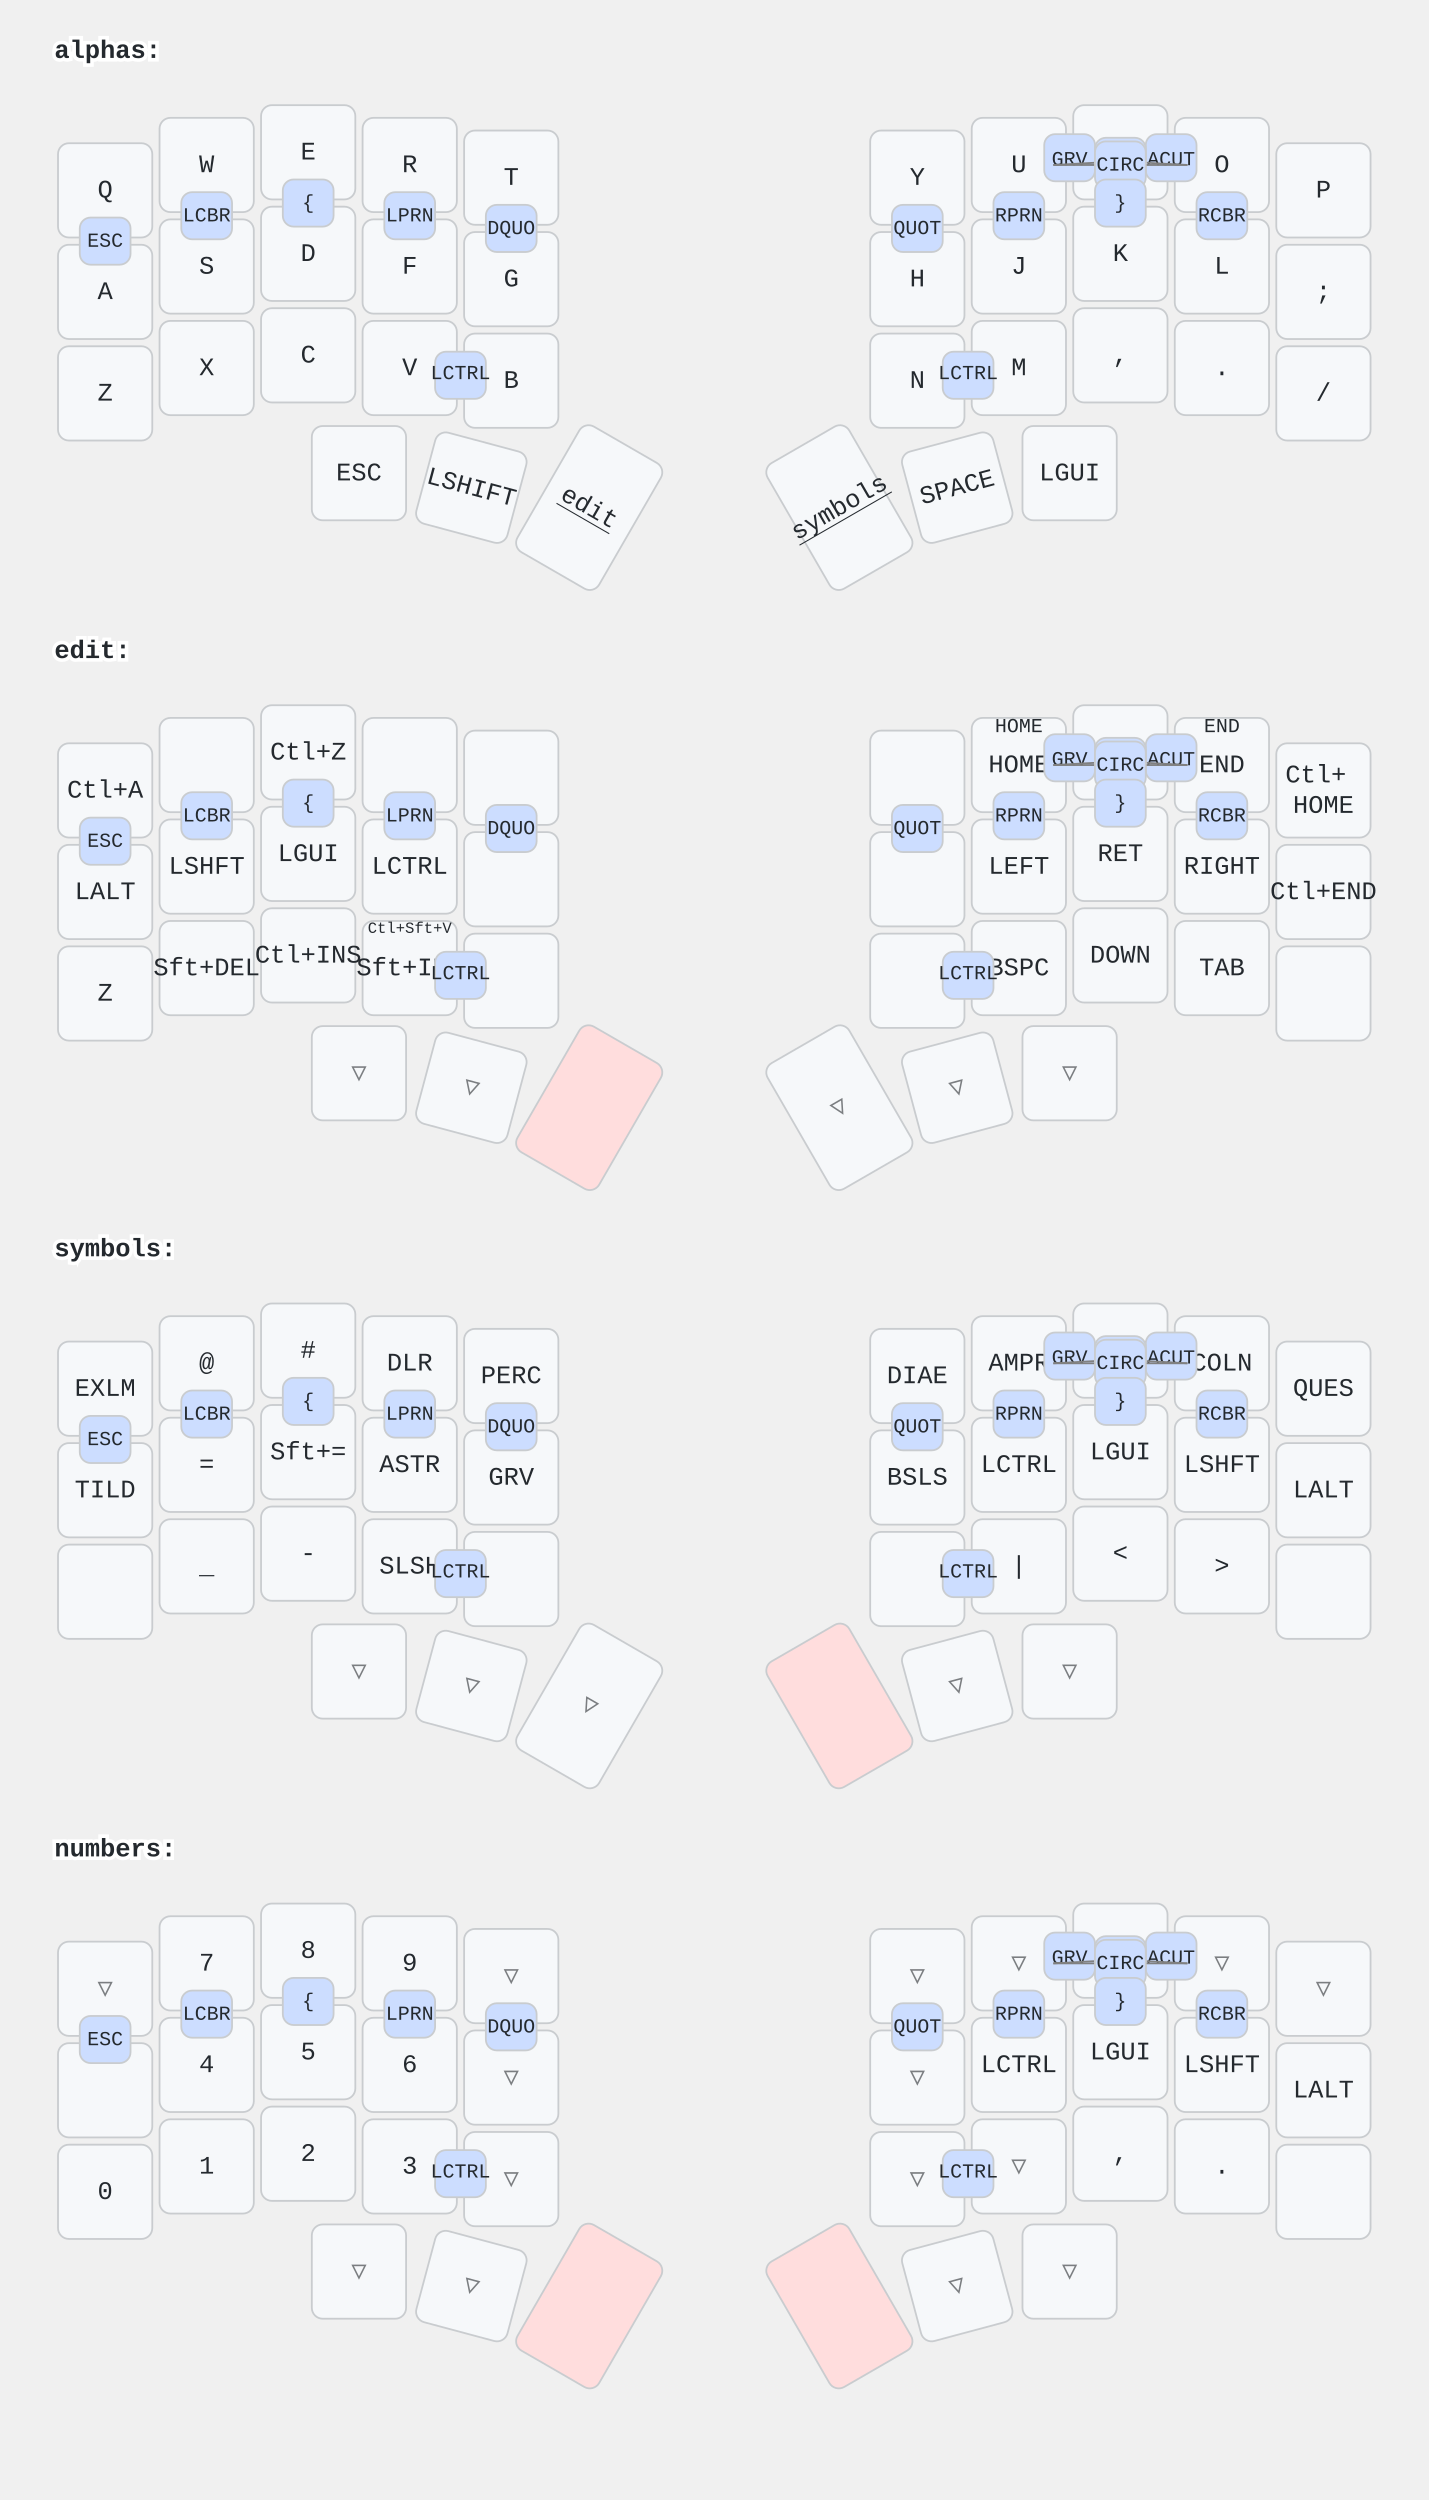
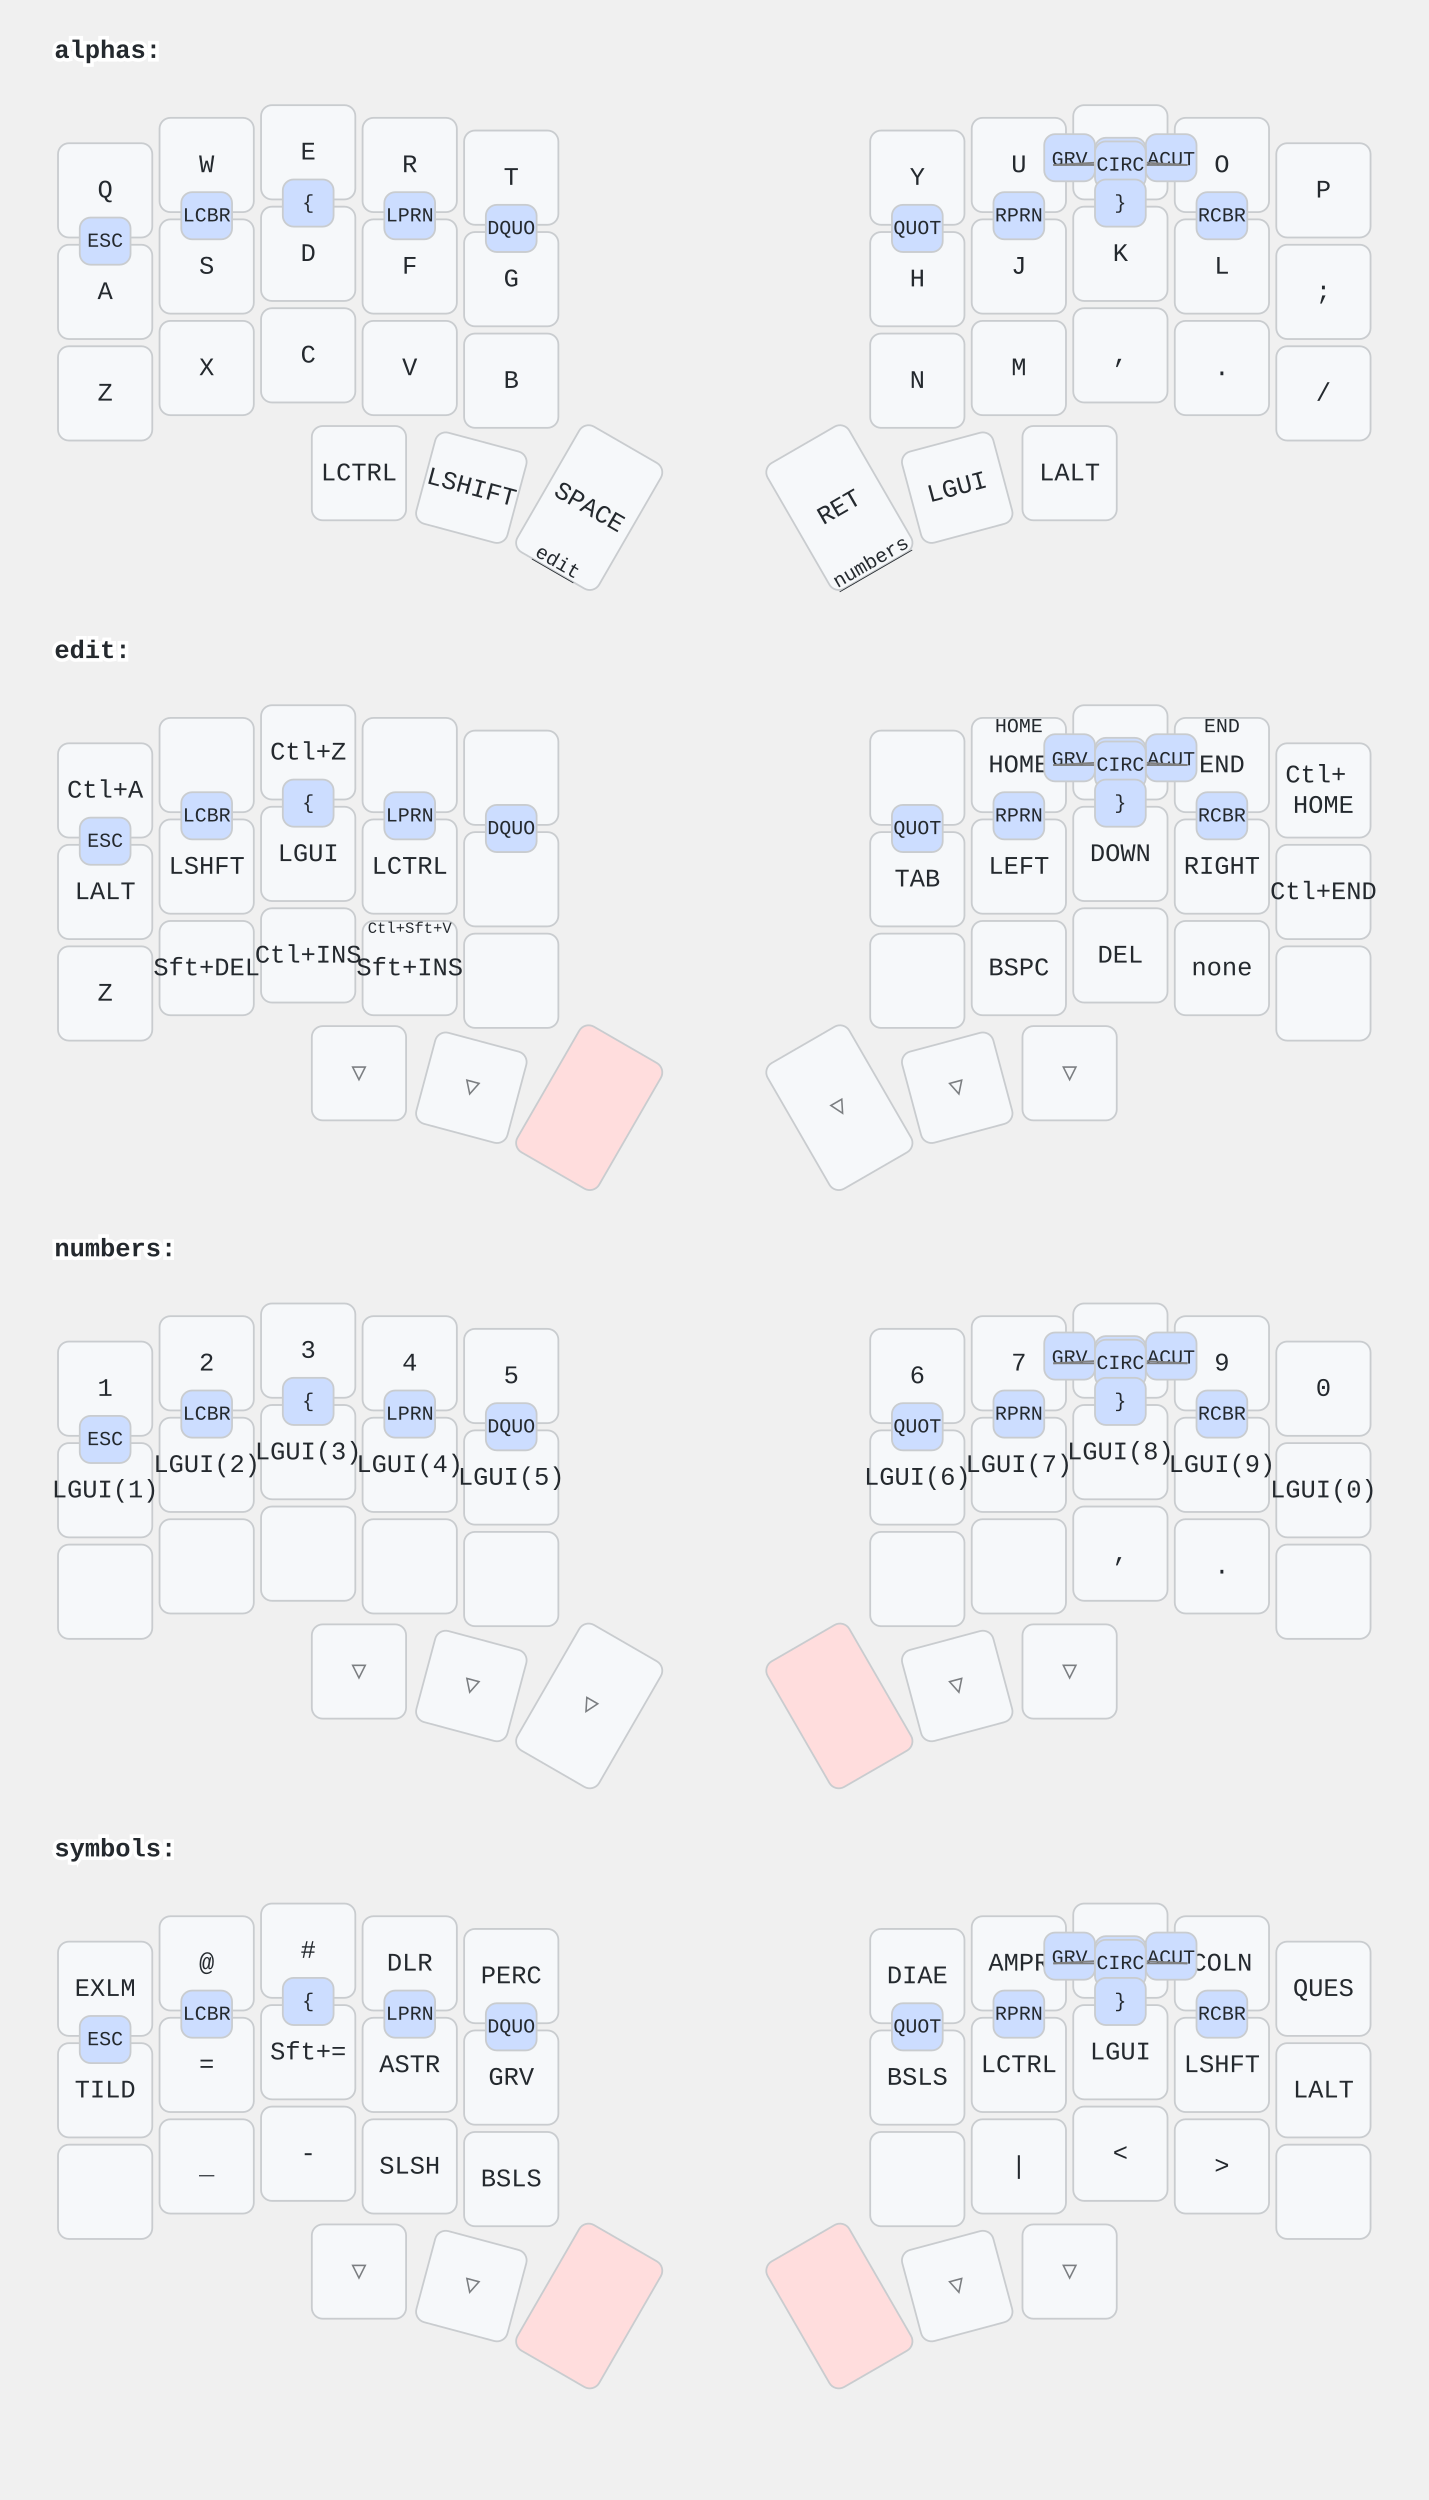
<svg xmlns="http://www.w3.org/2000/svg" width="788" height="1379" viewBox="0 0 788 1379" class="keymap">
  <style>/* inherit to force styles through use tags */
svg path {
    fill: inherit;
}

/* font and background color specifications */
svg.keymap {
    font-family: SFMono-Regular,Consolas,Liberation Mono,Menlo,monospace;
    font-size: 14px;
    font-kerning: normal;
    text-rendering: optimizeLegibility;
    fill: #24292e;
}

/* default key styling */
rect.key {
    fill: #f6f8fa;
}

rect.key, rect.combo {
    stroke: #c9cccf;
    stroke-width: 1;
}

/* default key side styling, only used is draw_key_sides is set */
rect.side {
    filter: brightness(90%);
}

/* color accent for combo boxes */
rect.combo, rect.combo-separate {
    fill: #cdf;
}

/* color accent for held keys */
rect.held, rect.combo.held {
    fill: #fdd;
}

/* color accent for ghost (optional) keys */
rect.ghost, rect.combo.ghost {
    stroke-dasharray: 4, 4;
    stroke-width: 2;
}

text {
    text-anchor: middle;
    dominant-baseline: middle;
}

/* styling for layer labels */
text.label {
    font-weight: bold;
    text-anchor: start;
    stroke: white;
    stroke-width: 4;
    paint-order: stroke;
}

/* styling for optional footer */
text.footer {
    text-anchor: end;
    dominant-baseline: auto;
    stroke: white;
    stroke-width: 4;
    paint-order: stroke;
}

/* styling for combo tap, and key non-tap label text */
text.combo, text.hold, text.shifted, text.left, text.right {
    font-size: 11px;
}

text.hold {
    text-anchor: middle;
    dominant-baseline: auto;
}

text.shifted {
    text-anchor: middle;
    dominant-baseline: hanging;
}

text.left {
    text-anchor: start;
}

text.right {
    text-anchor: end;
}

text.layer-activator {
    text-decoration: underline;
}

/* styling for hold/shifted label text in combo box */
text.combo.hold, text.combo.shifted, text.combo.left, text.combo.right {
    font-size: 8px;
}

/* lighter symbol for transparent keys */
text.trans {
    fill: #7b7e81;
}

/* styling for combo dendrons */
path.combo {
    stroke-width: 1;
    stroke: gray;
    fill: none;
}

/* Start Tabler Icons Cleanup */
/* cannot use height/width with glyphs */
.icon-tabler &gt; path {
    fill: inherit;
    stroke: inherit;
    stroke-width: 2;
}
/* hide tabler's default box */
.icon-tabler &gt; path[stroke="none"][fill="none"] {
    visibility: hidden;
}
/* End Tabler Icons Cleanup */
</style>
  <g transform="translate(30, 0)" class="layer-alphas">
    <text x="0" y="28" class="label" id="alphas">alphas:</text>
    <g transform="translate(0, 56)">
      <g transform="translate(28, 49)" class="key keypos-0">
        <rect rx="6" ry="6" x="-26" y="-26" width="52" height="52" class="key" />
        <text x="0" y="0" class="key tap">Q</text>
      </g>
      <g transform="translate(84, 35)" class="key keypos-1">
        <rect rx="6" ry="6" x="-26" y="-26" width="52" height="52" class="key" />
        <text x="0" y="0" class="key tap">W</text>
      </g>
      <g transform="translate(140, 28)" class="key keypos-2">
        <rect rx="6" ry="6" x="-26" y="-26" width="52" height="52" class="key" />
        <text x="0" y="0" class="key tap">E</text>
      </g>
      <g transform="translate(196, 35)" class="key keypos-3">
        <rect rx="6" ry="6" x="-26" y="-26" width="52" height="52" class="key" />
        <text x="0" y="0" class="key tap">R</text>
      </g>
      <g transform="translate(252, 42)" class="key keypos-4">
        <rect rx="6" ry="6" x="-26" y="-26" width="52" height="52" class="key" />
        <text x="0" y="0" class="key tap">T</text>
      </g>
      <g transform="translate(476, 42)" class="key keypos-5">
        <rect rx="6" ry="6" x="-26" y="-26" width="52" height="52" class="key" />
        <text x="0" y="0" class="key tap">Y</text>
      </g>
      <g transform="translate(532, 35)" class="key keypos-6">
        <rect rx="6" ry="6" x="-26" y="-26" width="52" height="52" class="key" />
        <text x="0" y="0" class="key tap">U</text>
      </g>
      <g transform="translate(588, 28)" class="key keypos-7">
        <rect rx="6" ry="6" x="-26" y="-26" width="52" height="52" class="key" />
        <text x="0" y="0" class="key tap">I</text>
      </g>
      <g transform="translate(644, 35)" class="key keypos-8">
        <rect rx="6" ry="6" x="-26" y="-26" width="52" height="52" class="key" />
        <text x="0" y="0" class="key tap">O</text>
      </g>
      <g transform="translate(700, 49)" class="key keypos-9">
        <rect rx="6" ry="6" x="-26" y="-26" width="52" height="52" class="key" />
        <text x="0" y="0" class="key tap">P</text>
      </g>
      <g transform="translate(28, 105)" class="key keypos-10">
        <rect rx="6" ry="6" x="-26" y="-26" width="52" height="52" class="key" />
        <text x="0" y="0" class="key tap">A</text>
      </g>
      <g transform="translate(84, 91)" class="key keypos-11">
        <rect rx="6" ry="6" x="-26" y="-26" width="52" height="52" class="key" />
        <text x="0" y="0" class="key tap">S</text>
      </g>
      <g transform="translate(140, 84)" class="key keypos-12">
        <rect rx="6" ry="6" x="-26" y="-26" width="52" height="52" class="key" />
        <text x="0" y="0" class="key tap">D</text>
      </g>
      <g transform="translate(196, 91)" class="key keypos-13">
        <rect rx="6" ry="6" x="-26" y="-26" width="52" height="52" class="key" />
        <text x="0" y="0" class="key tap">F</text>
      </g>
      <g transform="translate(252, 98)" class="key keypos-14">
        <rect rx="6" ry="6" x="-26" y="-26" width="52" height="52" class="key" />
        <text x="0" y="0" class="key tap">G</text>
      </g>
      <g transform="translate(476, 98)" class="key keypos-15">
        <rect rx="6" ry="6" x="-26" y="-26" width="52" height="52" class="key" />
        <text x="0" y="0" class="key tap">H</text>
      </g>
      <g transform="translate(532, 91)" class="key keypos-16">
        <rect rx="6" ry="6" x="-26" y="-26" width="52" height="52" class="key" />
        <text x="0" y="0" class="key tap">J</text>
      </g>
      <g transform="translate(588, 84)" class="key keypos-17">
        <rect rx="6" ry="6" x="-26" y="-26" width="52" height="52" class="key" />
        <text x="0" y="0" class="key tap">K</text>
      </g>
      <g transform="translate(644, 91)" class="key keypos-18">
        <rect rx="6" ry="6" x="-26" y="-26" width="52" height="52" class="key" />
        <text x="0" y="0" class="key tap">L</text>
      </g>
      <g transform="translate(700, 105)" class="key keypos-19">
        <rect rx="6" ry="6" x="-26" y="-26" width="52" height="52" class="key" />
        <text x="0" y="0" class="key tap">;</text>
      </g>
      <g transform="translate(28, 161)" class="key keypos-20">
        <rect rx="6" ry="6" x="-26" y="-26" width="52" height="52" class="key" />
        <text x="0" y="0" class="key tap">Z</text>
      </g>
      <g transform="translate(84, 147)" class="key keypos-21">
        <rect rx="6" ry="6" x="-26" y="-26" width="52" height="52" class="key" />
        <text x="0" y="0" class="key tap">X</text>
      </g>
      <g transform="translate(140, 140)" class="key keypos-22">
        <rect rx="6" ry="6" x="-26" y="-26" width="52" height="52" class="key" />
        <text x="0" y="0" class="key tap">C</text>
      </g>
      <g transform="translate(196, 147)" class="key keypos-23">
        <rect rx="6" ry="6" x="-26" y="-26" width="52" height="52" class="key" />
        <text x="0" y="0" class="key tap">V</text>
      </g>
      <g transform="translate(252, 154)" class="key keypos-24">
        <rect rx="6" ry="6" x="-26" y="-26" width="52" height="52" class="key" />
        <text x="0" y="0" class="key tap">B</text>
      </g>
      <g transform="translate(476, 154)" class="key keypos-25">
        <rect rx="6" ry="6" x="-26" y="-26" width="52" height="52" class="key" />
        <text x="0" y="0" class="key tap">N</text>
      </g>
      <g transform="translate(532, 147)" class="key keypos-26">
        <rect rx="6" ry="6" x="-26" y="-26" width="52" height="52" class="key" />
        <text x="0" y="0" class="key tap">M</text>
      </g>
      <g transform="translate(588, 140)" class="key keypos-27">
        <rect rx="6" ry="6" x="-26" y="-26" width="52" height="52" class="key" />
        <text x="0" y="0" class="key tap">,</text>
      </g>
      <g transform="translate(644, 147)" class="key keypos-28">
        <rect rx="6" ry="6" x="-26" y="-26" width="52" height="52" class="key" />
        <text x="0" y="0" class="key tap">.</text>
      </g>
      <g transform="translate(700, 161)" class="key keypos-29">
        <rect rx="6" ry="6" x="-26" y="-26" width="52" height="52" class="key" />
        <text x="0" y="0" class="key tap">/</text>
      </g>
      <g transform="translate(168, 205)" class="key keypos-30">
        <rect rx="6" ry="6" x="-26" y="-26" width="52" height="52" class="key" />
-         <text x="0" y="0" class="key tap">ESC</text>
+         <text x="0" y="0" class="key tap">LCTRL</text>
      </g>
      <g transform="translate(230, 213) rotate(15.0)" class="key keypos-31">
        <rect rx="6" ry="6" x="-26" y="-26" width="52" height="52" class="key" />
        <text x="0" y="0" class="key tap">LSHIFT</text>
      </g>
      <g transform="translate(295, 224) rotate(30.0)" class="key keypos-32">
        <rect rx="6" ry="6" x="-26" y="-40" width="52" height="80" class="key" />
+         <text x="0" y="0" class="key tap">SPACE</text>
        <a href="#edit">
-           <text x="0" y="0" class="key tap layer-activator">edit</text>
+           <text x="0" y="38" class="key hold layer-activator">edit</text>
        </a>
      </g>
      <g transform="translate(433, 224) rotate(-30.0)" class="key keypos-33">
        <rect rx="6" ry="6" x="-26" y="-40" width="52" height="80" class="key" />
-         <a href="#symbols">
-           <text x="0" y="0" class="key tap layer-activator">symbols</text>
+         <text x="0" y="0" class="key tap">RET</text>
+         <a href="#numbers">
+           <text x="0" y="38" class="key hold layer-activator">numbers</text>
        </a>
      </g>
      <g transform="translate(498, 213) rotate(-15.0)" class="key keypos-34">
        <rect rx="6" ry="6" x="-26" y="-26" width="52" height="52" class="key" />
-         <text x="0" y="0" class="key tap">SPACE</text>
+         <text x="0" y="0" class="key tap">LGUI</text>
      </g>
      <g transform="translate(560, 205)" class="key keypos-35">
        <rect rx="6" ry="6" x="-26" y="-26" width="52" height="52" class="key" />
-         <text x="0" y="0" class="key tap">LGUI</text>
+         <text x="0" y="0" class="key tap">LALT</text>
      </g>
      <g class="combo combopos-0">
        <rect rx="6" ry="6" x="602" y="18" width="28" height="26" class="combo" />
        <text x="616" y="32" class="combo tap">ACUT</text>
      </g>
      <g class="combo combopos-1">
        <rect rx="6" ry="6" x="546" y="18" width="28" height="26" class="combo" />
        <text x="560" y="32" class="combo tap">GRV</text>
      </g>
      <g class="combo combopos-2">
        <path d="M588,33 l-37,2" class="combo" />
        <path d="M588,33 l37,2" class="combo" />
        <rect rx="6" ry="6" x="574" y="20" width="28" height="26" class="combo" />
        <text x="588" y="33" class="combo tap">TILD</text>
      </g>
      <g class="combo combopos-3">
        <path d="M588,35 l-37,0" class="combo" />
        <path d="M588,35 l37,0" class="combo" />
        <rect rx="6" ry="6" x="574" y="22" width="28" height="26" class="combo" />
        <text x="588" y="35" class="combo tap">CIRC</text>
      </g>
      <g class="combo combopos-4">
        <rect rx="6" ry="6" x="182" y="50" width="28" height="26" class="combo" />
        <text x="196" y="63" class="combo tap">LPRN</text>
      </g>
      <g class="combo combopos-5">
        <rect rx="6" ry="6" x="518" y="50" width="28" height="26" class="combo" />
        <text x="532" y="63" class="combo tap">RPRN</text>
      </g>
      <g class="combo combopos-6">
        <rect rx="6" ry="6" x="70" y="50" width="28" height="26" class="combo" />
        <text x="84" y="63" class="combo tap">LCBR</text>
      </g>
      <g class="combo combopos-7">
        <rect rx="6" ry="6" x="630" y="50" width="28" height="26" class="combo" />
        <text x="644" y="63" class="combo tap">RCBR</text>
      </g>
      <g class="combo combopos-8">
        <rect rx="6" ry="6" x="126" y="43" width="28" height="26" class="combo" />
        <text x="140" y="56" class="combo tap">{</text>
      </g>
      <g class="combo combopos-9">
        <rect rx="6" ry="6" x="574" y="43" width="28" height="26" class="combo" />
        <text x="588" y="56" class="combo tap">}</text>
      </g>
      <g class="combo combopos-10">
        <rect rx="6" ry="6" x="238" y="57" width="28" height="26" class="combo" />
        <text x="252" y="70" class="combo tap">DQUO</text>
      </g>
      <g class="combo combopos-11">
        <rect rx="6" ry="6" x="462" y="57" width="28" height="26" class="combo" />
        <text x="476" y="70" class="combo tap">QUOT</text>
      </g>
      <g class="combo combopos-12">
        <rect rx="6" ry="6" x="14" y="64" width="28" height="26" class="combo" />
        <text x="28" y="77" class="combo tap">ESC</text>
-       </g>
-       <g class="combo combopos-13">
-         <rect rx="6" ry="6" x="210" y="138" width="28" height="26" class="combo" />
-         <text x="224" y="150" class="combo tap">LCTRL</text>
-       </g>
-       <g class="combo combopos-14">
-         <rect rx="6" ry="6" x="490" y="138" width="28" height="26" class="combo" />
-         <text x="504" y="150" class="combo tap">LCTRL</text>
      </g>
    </g>
  </g>
  <g transform="translate(30, 331)" class="layer-edit">
    <text x="0" y="28" class="label" id="edit">edit:</text>
    <g transform="translate(0, 56)">
      <g transform="translate(28, 49)" class="key keypos-0">
        <rect rx="6" ry="6" x="-26" y="-26" width="52" height="52" class="key" />
        <text x="0" y="0" class="key tap">Ctl+A</text>
      </g>
      <g transform="translate(84, 35)" class="key keypos-1">
        <rect rx="6" ry="6" x="-26" y="-26" width="52" height="52" class="key" />
      </g>
      <g transform="translate(140, 28)" class="key keypos-2">
        <rect rx="6" ry="6" x="-26" y="-26" width="52" height="52" class="key" />
        <text x="0" y="0" class="key tap">Ctl+Z</text>
      </g>
      <g transform="translate(196, 35)" class="key keypos-3">
        <rect rx="6" ry="6" x="-26" y="-26" width="52" height="52" class="key" />
      </g>
      <g transform="translate(252, 42)" class="key keypos-4">
        <rect rx="6" ry="6" x="-26" y="-26" width="52" height="52" class="key" />
      </g>
      <g transform="translate(476, 42)" class="key keypos-5">
        <rect rx="6" ry="6" x="-26" y="-26" width="52" height="52" class="key" />
      </g>
      <g transform="translate(532, 35)" class="key keypos-6">
        <rect rx="6" ry="6" x="-26" y="-26" width="52" height="52" class="key" />
        <text x="0" y="0" class="key tap">HOME</text>
        <text x="0" y="-24" class="key shifted">HOME</text>
      </g>
      <g transform="translate(588, 28)" class="key keypos-7">
        <rect rx="6" ry="6" x="-26" y="-26" width="52" height="52" class="key" />
        <text x="0" y="0" class="key tap">UP</text>
      </g>
      <g transform="translate(644, 35)" class="key keypos-8">
        <rect rx="6" ry="6" x="-26" y="-26" width="52" height="52" class="key" />
        <text x="0" y="0" class="key tap">END</text>
        <text x="0" y="-24" class="key shifted">END</text>
      </g>
      <g transform="translate(700, 49)" class="key keypos-9">
        <rect rx="6" ry="6" x="-26" y="-26" width="52" height="52" class="key" />
        <text x="0" y="0" class="key tap">
          <tspan x="0" dy="-0.6em">Ctl+</tspan>
          <tspan x="0" dy="1.2em">HOME</tspan>
        </text>
      </g>
      <g transform="translate(28, 105)" class="key keypos-10">
        <rect rx="6" ry="6" x="-26" y="-26" width="52" height="52" class="key" />
        <text x="0" y="0" class="key tap">LALT</text>
      </g>
      <g transform="translate(84, 91)" class="key keypos-11">
        <rect rx="6" ry="6" x="-26" y="-26" width="52" height="52" class="key" />
        <text x="0" y="0" class="key tap">LSHFT</text>
      </g>
      <g transform="translate(140, 84)" class="key keypos-12">
        <rect rx="6" ry="6" x="-26" y="-26" width="52" height="52" class="key" />
        <text x="0" y="0" class="key tap">LGUI</text>
      </g>
      <g transform="translate(196, 91)" class="key keypos-13">
        <rect rx="6" ry="6" x="-26" y="-26" width="52" height="52" class="key" />
        <text x="0" y="0" class="key tap">LCTRL</text>
      </g>
      <g transform="translate(252, 98)" class="key keypos-14">
        <rect rx="6" ry="6" x="-26" y="-26" width="52" height="52" class="key" />
      </g>
      <g transform="translate(476, 98)" class="key keypos-15">
        <rect rx="6" ry="6" x="-26" y="-26" width="52" height="52" class="key" />
+         <text x="0" y="0" class="key tap">TAB</text>
      </g>
      <g transform="translate(532, 91)" class="key keypos-16">
        <rect rx="6" ry="6" x="-26" y="-26" width="52" height="52" class="key" />
        <text x="0" y="0" class="key tap">LEFT</text>
      </g>
      <g transform="translate(588, 84)" class="key keypos-17">
        <rect rx="6" ry="6" x="-26" y="-26" width="52" height="52" class="key" />
-         <text x="0" y="0" class="key tap">RET</text>
+         <text x="0" y="0" class="key tap">DOWN</text>
      </g>
      <g transform="translate(644, 91)" class="key keypos-18">
        <rect rx="6" ry="6" x="-26" y="-26" width="52" height="52" class="key" />
        <text x="0" y="0" class="key tap">RIGHT</text>
      </g>
      <g transform="translate(700, 105)" class="key keypos-19">
        <rect rx="6" ry="6" x="-26" y="-26" width="52" height="52" class="key" />
        <text x="0" y="0" class="key tap">Ctl+END</text>
      </g>
      <g transform="translate(28, 161)" class="key keypos-20">
        <rect rx="6" ry="6" x="-26" y="-26" width="52" height="52" class="key" />
        <text x="0" y="0" class="key tap">Z</text>
      </g>
      <g transform="translate(84, 147)" class="key keypos-21">
        <rect rx="6" ry="6" x="-26" y="-26" width="52" height="52" class="key" />
        <text x="0" y="0" class="key tap">Sft+DEL</text>
      </g>
      <g transform="translate(140, 140)" class="key keypos-22">
        <rect rx="6" ry="6" x="-26" y="-26" width="52" height="52" class="key" />
        <text x="0" y="0" class="key tap">Ctl+INS</text>
      </g>
      <g transform="translate(196, 147)" class="key keypos-23">
        <rect rx="6" ry="6" x="-26" y="-26" width="52" height="52" class="key" />
        <text x="0" y="0" class="key tap">Sft+INS</text>
        <text x="0" y="-24" class="key shifted">
          <tspan style="font-size: 78%">Ctl+Sft+V</tspan>
        </text>
      </g>
      <g transform="translate(252, 154)" class="key keypos-24">
        <rect rx="6" ry="6" x="-26" y="-26" width="52" height="52" class="key" />
      </g>
      <g transform="translate(476, 154)" class="key keypos-25">
        <rect rx="6" ry="6" x="-26" y="-26" width="52" height="52" class="key" />
      </g>
      <g transform="translate(532, 147)" class="key keypos-26">
        <rect rx="6" ry="6" x="-26" y="-26" width="52" height="52" class="key" />
        <text x="0" y="0" class="key tap">BSPC</text>
      </g>
      <g transform="translate(588, 140)" class="key keypos-27">
        <rect rx="6" ry="6" x="-26" y="-26" width="52" height="52" class="key" />
-         <text x="0" y="0" class="key tap">DOWN</text>
+         <text x="0" y="0" class="key tap">DEL</text>
      </g>
      <g transform="translate(644, 147)" class="key keypos-28">
        <rect rx="6" ry="6" x="-26" y="-26" width="52" height="52" class="key" />
-         <text x="0" y="0" class="key tap">TAB</text>
+         <text x="0" y="0" class="key tap">none</text>
      </g>
      <g transform="translate(700, 161)" class="key keypos-29">
        <rect rx="6" ry="6" x="-26" y="-26" width="52" height="52" class="key" />
      </g>
      <g transform="translate(168, 205)" class="key trans keypos-30">
        <rect rx="6" ry="6" x="-26" y="-26" width="52" height="52" class="key trans" />
        <text x="0" y="0" class="key trans tap">▽</text>
      </g>
      <g transform="translate(230, 213) rotate(15.0)" class="key trans keypos-31">
        <rect rx="6" ry="6" x="-26" y="-26" width="52" height="52" class="key trans" />
        <text x="0" y="0" class="key trans tap">▽</text>
      </g>
      <g transform="translate(295, 224) rotate(30.0)" class="key held keypos-32">
        <rect rx="6" ry="6" x="-26" y="-40" width="52" height="80" class="key held" />
      </g>
      <g transform="translate(433, 224) rotate(-30.0)" class="key trans keypos-33">
        <rect rx="6" ry="6" x="-26" y="-40" width="52" height="80" class="key trans" />
        <text x="0" y="0" class="key trans tap">▽</text>
      </g>
      <g transform="translate(498, 213) rotate(-15.0)" class="key trans keypos-34">
        <rect rx="6" ry="6" x="-26" y="-26" width="52" height="52" class="key trans" />
        <text x="0" y="0" class="key trans tap">▽</text>
      </g>
      <g transform="translate(560, 205)" class="key trans keypos-35">
        <rect rx="6" ry="6" x="-26" y="-26" width="52" height="52" class="key trans" />
        <text x="0" y="0" class="key trans tap">▽</text>
      </g>
      <g class="combo combopos-0">
        <rect rx="6" ry="6" x="602" y="18" width="28" height="26" class="combo" />
        <text x="616" y="32" class="combo tap">ACUT</text>
      </g>
      <g class="combo combopos-1">
        <rect rx="6" ry="6" x="546" y="18" width="28" height="26" class="combo" />
        <text x="560" y="32" class="combo tap">GRV</text>
      </g>
      <g class="combo combopos-2">
        <path d="M588,33 l-37,2" class="combo" />
        <path d="M588,33 l37,2" class="combo" />
        <rect rx="6" ry="6" x="574" y="20" width="28" height="26" class="combo" />
        <text x="588" y="33" class="combo tap">TILD</text>
      </g>
      <g class="combo combopos-3">
        <path d="M588,35 l-37,0" class="combo" />
        <path d="M588,35 l37,0" class="combo" />
        <rect rx="6" ry="6" x="574" y="22" width="28" height="26" class="combo" />
        <text x="588" y="35" class="combo tap">CIRC</text>
      </g>
      <g class="combo combopos-4">
        <rect rx="6" ry="6" x="182" y="50" width="28" height="26" class="combo" />
        <text x="196" y="63" class="combo tap">LPRN</text>
      </g>
      <g class="combo combopos-5">
        <rect rx="6" ry="6" x="518" y="50" width="28" height="26" class="combo" />
        <text x="532" y="63" class="combo tap">RPRN</text>
      </g>
      <g class="combo combopos-6">
        <rect rx="6" ry="6" x="70" y="50" width="28" height="26" class="combo" />
        <text x="84" y="63" class="combo tap">LCBR</text>
      </g>
      <g class="combo combopos-7">
        <rect rx="6" ry="6" x="630" y="50" width="28" height="26" class="combo" />
        <text x="644" y="63" class="combo tap">RCBR</text>
      </g>
      <g class="combo combopos-8">
        <rect rx="6" ry="6" x="126" y="43" width="28" height="26" class="combo" />
        <text x="140" y="56" class="combo tap">{</text>
      </g>
      <g class="combo combopos-9">
        <rect rx="6" ry="6" x="574" y="43" width="28" height="26" class="combo" />
        <text x="588" y="56" class="combo tap">}</text>
      </g>
      <g class="combo combopos-10">
        <rect rx="6" ry="6" x="238" y="57" width="28" height="26" class="combo" />
        <text x="252" y="70" class="combo tap">DQUO</text>
      </g>
      <g class="combo combopos-11">
        <rect rx="6" ry="6" x="462" y="57" width="28" height="26" class="combo" />
        <text x="476" y="70" class="combo tap">QUOT</text>
      </g>
      <g class="combo combopos-12">
        <rect rx="6" ry="6" x="14" y="64" width="28" height="26" class="combo" />
        <text x="28" y="77" class="combo tap">ESC</text>
      </g>
-       <g class="combo combopos-13">
-         <rect rx="6" ry="6" x="210" y="138" width="28" height="26" class="combo" />
-         <text x="224" y="150" class="combo tap">LCTRL</text>
-       </g>
-       <g class="combo combopos-14">
-         <rect rx="6" ry="6" x="490" y="138" width="28" height="26" class="combo" />
-         <text x="504" y="150" class="combo tap">LCTRL</text>
-       </g>
    </g>
  </g>
-   <g transform="translate(30, 661)" class="layer-symbols">
-     <text x="0" y="28" class="label" id="symbols">symbols:</text>
+   <g transform="translate(30, 661)" class="layer-numbers">
+     <text x="0" y="28" class="label" id="numbers">numbers:</text>
    <g transform="translate(0, 56)">
      <g transform="translate(28, 49)" class="key keypos-0">
        <rect rx="6" ry="6" x="-26" y="-26" width="52" height="52" class="key" />
-         <text x="0" y="0" class="key tap">EXLM</text>
+         <text x="0" y="0" class="key tap">1</text>
      </g>
      <g transform="translate(84, 35)" class="key keypos-1">
        <rect rx="6" ry="6" x="-26" y="-26" width="52" height="52" class="key" />
-         <text x="0" y="0" class="key tap">@</text>
+         <text x="0" y="0" class="key tap">2</text>
      </g>
      <g transform="translate(140, 28)" class="key keypos-2">
        <rect rx="6" ry="6" x="-26" y="-26" width="52" height="52" class="key" />
-         <text x="0" y="0" class="key tap">#</text>
+         <text x="0" y="0" class="key tap">3</text>
      </g>
      <g transform="translate(196, 35)" class="key keypos-3">
        <rect rx="6" ry="6" x="-26" y="-26" width="52" height="52" class="key" />
-         <text x="0" y="0" class="key tap">DLR</text>
+         <text x="0" y="0" class="key tap">4</text>
      </g>
      <g transform="translate(252, 42)" class="key keypos-4">
        <rect rx="6" ry="6" x="-26" y="-26" width="52" height="52" class="key" />
-         <text x="0" y="0" class="key tap">PERC</text>
+         <text x="0" y="0" class="key tap">5</text>
      </g>
      <g transform="translate(476, 42)" class="key keypos-5">
        <rect rx="6" ry="6" x="-26" y="-26" width="52" height="52" class="key" />
-         <text x="0" y="0" class="key tap">DIAE</text>
+         <text x="0" y="0" class="key tap">6</text>
      </g>
      <g transform="translate(532, 35)" class="key keypos-6">
        <rect rx="6" ry="6" x="-26" y="-26" width="52" height="52" class="key" />
-         <text x="0" y="0" class="key tap">AMPR</text>
+         <text x="0" y="0" class="key tap">7</text>
      </g>
      <g transform="translate(588, 28)" class="key keypos-7">
        <rect rx="6" ry="6" x="-26" y="-26" width="52" height="52" class="key" />
-         <text x="0" y="0" class="key tap">ASTR</text>
+         <text x="0" y="0" class="key tap">8</text>
      </g>
      <g transform="translate(644, 35)" class="key keypos-8">
        <rect rx="6" ry="6" x="-26" y="-26" width="52" height="52" class="key" />
-         <text x="0" y="0" class="key tap">COLN</text>
+         <text x="0" y="0" class="key tap">9</text>
      </g>
      <g transform="translate(700, 49)" class="key keypos-9">
        <rect rx="6" ry="6" x="-26" y="-26" width="52" height="52" class="key" />
-         <text x="0" y="0" class="key tap">QUES</text>
+         <text x="0" y="0" class="key tap">0</text>
      </g>
      <g transform="translate(28, 105)" class="key keypos-10">
        <rect rx="6" ry="6" x="-26" y="-26" width="52" height="52" class="key" />
-         <text x="0" y="0" class="key tap">TILD</text>
+         <text x="0" y="0" class="key tap">LGUI(1)</text>
      </g>
      <g transform="translate(84, 91)" class="key keypos-11">
        <rect rx="6" ry="6" x="-26" y="-26" width="52" height="52" class="key" />
-         <text x="0" y="0" class="key tap">=</text>
+         <text x="0" y="0" class="key tap">LGUI(2)</text>
      </g>
      <g transform="translate(140, 84)" class="key keypos-12">
        <rect rx="6" ry="6" x="-26" y="-26" width="52" height="52" class="key" />
-         <text x="0" y="0" class="key tap">Sft+=</text>
+         <text x="0" y="0" class="key tap">LGUI(3)</text>
      </g>
      <g transform="translate(196, 91)" class="key keypos-13">
        <rect rx="6" ry="6" x="-26" y="-26" width="52" height="52" class="key" />
-         <text x="0" y="0" class="key tap">ASTR</text>
+         <text x="0" y="0" class="key tap">LGUI(4)</text>
      </g>
      <g transform="translate(252, 98)" class="key keypos-14">
        <rect rx="6" ry="6" x="-26" y="-26" width="52" height="52" class="key" />
-         <text x="0" y="0" class="key tap">GRV</text>
+         <text x="0" y="0" class="key tap">LGUI(5)</text>
      </g>
      <g transform="translate(476, 98)" class="key keypos-15">
        <rect rx="6" ry="6" x="-26" y="-26" width="52" height="52" class="key" />
-         <text x="0" y="0" class="key tap">BSLS</text>
+         <text x="0" y="0" class="key tap">LGUI(6)</text>
      </g>
      <g transform="translate(532, 91)" class="key keypos-16">
        <rect rx="6" ry="6" x="-26" y="-26" width="52" height="52" class="key" />
-         <text x="0" y="0" class="key tap">LCTRL</text>
+         <text x="0" y="0" class="key tap">LGUI(7)</text>
      </g>
      <g transform="translate(588, 84)" class="key keypos-17">
        <rect rx="6" ry="6" x="-26" y="-26" width="52" height="52" class="key" />
-         <text x="0" y="0" class="key tap">LGUI</text>
+         <text x="0" y="0" class="key tap">LGUI(8)</text>
      </g>
      <g transform="translate(644, 91)" class="key keypos-18">
        <rect rx="6" ry="6" x="-26" y="-26" width="52" height="52" class="key" />
-         <text x="0" y="0" class="key tap">LSHFT</text>
+         <text x="0" y="0" class="key tap">LGUI(9)</text>
      </g>
      <g transform="translate(700, 105)" class="key keypos-19">
        <rect rx="6" ry="6" x="-26" y="-26" width="52" height="52" class="key" />
-         <text x="0" y="0" class="key tap">LALT</text>
+         <text x="0" y="0" class="key tap">LGUI(0)</text>
      </g>
      <g transform="translate(28, 161)" class="key keypos-20">
        <rect rx="6" ry="6" x="-26" y="-26" width="52" height="52" class="key" />
      </g>
      <g transform="translate(84, 147)" class="key keypos-21">
        <rect rx="6" ry="6" x="-26" y="-26" width="52" height="52" class="key" />
-         <text x="0" y="0" class="key tap">_</text>
      </g>
      <g transform="translate(140, 140)" class="key keypos-22">
        <rect rx="6" ry="6" x="-26" y="-26" width="52" height="52" class="key" />
-         <text x="0" y="0" class="key tap">-</text>
      </g>
      <g transform="translate(196, 147)" class="key keypos-23">
        <rect rx="6" ry="6" x="-26" y="-26" width="52" height="52" class="key" />
-         <text x="0" y="0" class="key tap">SLSH</text>
      </g>
      <g transform="translate(252, 154)" class="key keypos-24">
        <rect rx="6" ry="6" x="-26" y="-26" width="52" height="52" class="key" />
      </g>
      <g transform="translate(476, 154)" class="key keypos-25">
        <rect rx="6" ry="6" x="-26" y="-26" width="52" height="52" class="key" />
      </g>
      <g transform="translate(532, 147)" class="key keypos-26">
        <rect rx="6" ry="6" x="-26" y="-26" width="52" height="52" class="key" />
-         <text x="0" y="0" class="key tap">|</text>
      </g>
      <g transform="translate(588, 140)" class="key keypos-27">
        <rect rx="6" ry="6" x="-26" y="-26" width="52" height="52" class="key" />
-         <text x="0" y="0" class="key tap">&lt;</text>
+         <text x="0" y="0" class="key tap">,</text>
      </g>
      <g transform="translate(644, 147)" class="key keypos-28">
        <rect rx="6" ry="6" x="-26" y="-26" width="52" height="52" class="key" />
-         <text x="0" y="0" class="key tap">&gt;</text>
+         <text x="0" y="0" class="key tap">.</text>
      </g>
      <g transform="translate(700, 161)" class="key keypos-29">
        <rect rx="6" ry="6" x="-26" y="-26" width="52" height="52" class="key" />
      </g>
      <g transform="translate(168, 205)" class="key trans keypos-30">
        <rect rx="6" ry="6" x="-26" y="-26" width="52" height="52" class="key trans" />
        <text x="0" y="0" class="key trans tap">▽</text>
      </g>
      <g transform="translate(230, 213) rotate(15.0)" class="key trans keypos-31">
        <rect rx="6" ry="6" x="-26" y="-26" width="52" height="52" class="key trans" />
        <text x="0" y="0" class="key trans tap">▽</text>
      </g>
      <g transform="translate(295, 224) rotate(30.0)" class="key trans keypos-32">
        <rect rx="6" ry="6" x="-26" y="-40" width="52" height="80" class="key trans" />
        <text x="0" y="0" class="key trans tap">▽</text>
      </g>
      <g transform="translate(433, 224) rotate(-30.0)" class="key held keypos-33">
        <rect rx="6" ry="6" x="-26" y="-40" width="52" height="80" class="key held" />
      </g>
      <g transform="translate(498, 213) rotate(-15.0)" class="key trans keypos-34">
        <rect rx="6" ry="6" x="-26" y="-26" width="52" height="52" class="key trans" />
        <text x="0" y="0" class="key trans tap">▽</text>
      </g>
      <g transform="translate(560, 205)" class="key trans keypos-35">
        <rect rx="6" ry="6" x="-26" y="-26" width="52" height="52" class="key trans" />
        <text x="0" y="0" class="key trans tap">▽</text>
      </g>
      <g class="combo combopos-0">
        <rect rx="6" ry="6" x="602" y="18" width="28" height="26" class="combo" />
        <text x="616" y="32" class="combo tap">ACUT</text>
      </g>
      <g class="combo combopos-1">
        <rect rx="6" ry="6" x="546" y="18" width="28" height="26" class="combo" />
        <text x="560" y="32" class="combo tap">GRV</text>
      </g>
      <g class="combo combopos-2">
        <path d="M588,33 l-37,2" class="combo" />
        <path d="M588,33 l37,2" class="combo" />
        <rect rx="6" ry="6" x="574" y="20" width="28" height="26" class="combo" />
        <text x="588" y="33" class="combo tap">TILD</text>
      </g>
      <g class="combo combopos-3">
        <path d="M588,35 l-37,0" class="combo" />
        <path d="M588,35 l37,0" class="combo" />
        <rect rx="6" ry="6" x="574" y="22" width="28" height="26" class="combo" />
        <text x="588" y="35" class="combo tap">CIRC</text>
      </g>
      <g class="combo combopos-4">
        <rect rx="6" ry="6" x="182" y="50" width="28" height="26" class="combo" />
        <text x="196" y="63" class="combo tap">LPRN</text>
      </g>
      <g class="combo combopos-5">
        <rect rx="6" ry="6" x="518" y="50" width="28" height="26" class="combo" />
        <text x="532" y="63" class="combo tap">RPRN</text>
      </g>
      <g class="combo combopos-6">
        <rect rx="6" ry="6" x="70" y="50" width="28" height="26" class="combo" />
        <text x="84" y="63" class="combo tap">LCBR</text>
      </g>
      <g class="combo combopos-7">
        <rect rx="6" ry="6" x="630" y="50" width="28" height="26" class="combo" />
        <text x="644" y="63" class="combo tap">RCBR</text>
      </g>
      <g class="combo combopos-8">
        <rect rx="6" ry="6" x="126" y="43" width="28" height="26" class="combo" />
        <text x="140" y="56" class="combo tap">{</text>
      </g>
      <g class="combo combopos-9">
        <rect rx="6" ry="6" x="574" y="43" width="28" height="26" class="combo" />
        <text x="588" y="56" class="combo tap">}</text>
      </g>
      <g class="combo combopos-10">
        <rect rx="6" ry="6" x="238" y="57" width="28" height="26" class="combo" />
        <text x="252" y="70" class="combo tap">DQUO</text>
      </g>
      <g class="combo combopos-11">
        <rect rx="6" ry="6" x="462" y="57" width="28" height="26" class="combo" />
        <text x="476" y="70" class="combo tap">QUOT</text>
      </g>
      <g class="combo combopos-12">
        <rect rx="6" ry="6" x="14" y="64" width="28" height="26" class="combo" />
        <text x="28" y="77" class="combo tap">ESC</text>
      </g>
-       <g class="combo combopos-13">
-         <rect rx="6" ry="6" x="210" y="138" width="28" height="26" class="combo" />
-         <text x="224" y="150" class="combo tap">LCTRL</text>
-       </g>
-       <g class="combo combopos-14">
-         <rect rx="6" ry="6" x="490" y="138" width="28" height="26" class="combo" />
-         <text x="504" y="150" class="combo tap">LCTRL</text>
-       </g>
    </g>
  </g>
-   <g transform="translate(30, 992)" class="layer-numbers">
-     <text x="0" y="28" class="label" id="numbers">numbers:</text>
+   <g transform="translate(30, 992)" class="layer-symbols">
+     <text x="0" y="28" class="label" id="symbols">symbols:</text>
    <g transform="translate(0, 56)">
-       <g transform="translate(28, 49)" class="key trans keypos-0">
-         <rect rx="6" ry="6" x="-26" y="-26" width="52" height="52" class="key trans" />
-         <text x="0" y="0" class="key trans tap">▽</text>
+       <g transform="translate(28, 49)" class="key keypos-0">
+         <rect rx="6" ry="6" x="-26" y="-26" width="52" height="52" class="key" />
+         <text x="0" y="0" class="key tap">EXLM</text>
      </g>
      <g transform="translate(84, 35)" class="key keypos-1">
        <rect rx="6" ry="6" x="-26" y="-26" width="52" height="52" class="key" />
-         <text x="0" y="0" class="key tap">7</text>
+         <text x="0" y="0" class="key tap">@</text>
      </g>
      <g transform="translate(140, 28)" class="key keypos-2">
        <rect rx="6" ry="6" x="-26" y="-26" width="52" height="52" class="key" />
-         <text x="0" y="0" class="key tap">8</text>
+         <text x="0" y="0" class="key tap">#</text>
      </g>
      <g transform="translate(196, 35)" class="key keypos-3">
        <rect rx="6" ry="6" x="-26" y="-26" width="52" height="52" class="key" />
-         <text x="0" y="0" class="key tap">9</text>
-       </g>
-       <g transform="translate(252, 42)" class="key trans keypos-4">
-         <rect rx="6" ry="6" x="-26" y="-26" width="52" height="52" class="key trans" />
-         <text x="0" y="0" class="key trans tap">▽</text>
-       </g>
-       <g transform="translate(476, 42)" class="key trans keypos-5">
-         <rect rx="6" ry="6" x="-26" y="-26" width="52" height="52" class="key trans" />
-         <text x="0" y="0" class="key trans tap">▽</text>
-       </g>
-       <g transform="translate(532, 35)" class="key trans keypos-6">
-         <rect rx="6" ry="6" x="-26" y="-26" width="52" height="52" class="key trans" />
-         <text x="0" y="0" class="key trans tap">▽</text>
-       </g>
-       <g transform="translate(588, 28)" class="key trans keypos-7">
-         <rect rx="6" ry="6" x="-26" y="-26" width="52" height="52" class="key trans" />
-         <text x="0" y="0" class="key trans tap">▽</text>
-       </g>
-       <g transform="translate(644, 35)" class="key trans keypos-8">
-         <rect rx="6" ry="6" x="-26" y="-26" width="52" height="52" class="key trans" />
-         <text x="0" y="0" class="key trans tap">▽</text>
-       </g>
-       <g transform="translate(700, 49)" class="key trans keypos-9">
-         <rect rx="6" ry="6" x="-26" y="-26" width="52" height="52" class="key trans" />
-         <text x="0" y="0" class="key trans tap">▽</text>
+         <text x="0" y="0" class="key tap">DLR</text>
+       </g>
+       <g transform="translate(252, 42)" class="key keypos-4">
+         <rect rx="6" ry="6" x="-26" y="-26" width="52" height="52" class="key" />
+         <text x="0" y="0" class="key tap">PERC</text>
+       </g>
+       <g transform="translate(476, 42)" class="key keypos-5">
+         <rect rx="6" ry="6" x="-26" y="-26" width="52" height="52" class="key" />
+         <text x="0" y="0" class="key tap">DIAE</text>
+       </g>
+       <g transform="translate(532, 35)" class="key keypos-6">
+         <rect rx="6" ry="6" x="-26" y="-26" width="52" height="52" class="key" />
+         <text x="0" y="0" class="key tap">AMPR</text>
+       </g>
+       <g transform="translate(588, 28)" class="key keypos-7">
+         <rect rx="6" ry="6" x="-26" y="-26" width="52" height="52" class="key" />
+         <text x="0" y="0" class="key tap">ASTR</text>
+       </g>
+       <g transform="translate(644, 35)" class="key keypos-8">
+         <rect rx="6" ry="6" x="-26" y="-26" width="52" height="52" class="key" />
+         <text x="0" y="0" class="key tap">COLN</text>
+       </g>
+       <g transform="translate(700, 49)" class="key keypos-9">
+         <rect rx="6" ry="6" x="-26" y="-26" width="52" height="52" class="key" />
+         <text x="0" y="0" class="key tap">QUES</text>
      </g>
      <g transform="translate(28, 105)" class="key keypos-10">
        <rect rx="6" ry="6" x="-26" y="-26" width="52" height="52" class="key" />
+         <text x="0" y="0" class="key tap">TILD</text>
      </g>
      <g transform="translate(84, 91)" class="key keypos-11">
        <rect rx="6" ry="6" x="-26" y="-26" width="52" height="52" class="key" />
-         <text x="0" y="0" class="key tap">4</text>
+         <text x="0" y="0" class="key tap">=</text>
      </g>
      <g transform="translate(140, 84)" class="key keypos-12">
        <rect rx="6" ry="6" x="-26" y="-26" width="52" height="52" class="key" />
-         <text x="0" y="0" class="key tap">5</text>
+         <text x="0" y="0" class="key tap">Sft+=</text>
      </g>
      <g transform="translate(196, 91)" class="key keypos-13">
        <rect rx="6" ry="6" x="-26" y="-26" width="52" height="52" class="key" />
-         <text x="0" y="0" class="key tap">6</text>
-       </g>
-       <g transform="translate(252, 98)" class="key trans keypos-14">
-         <rect rx="6" ry="6" x="-26" y="-26" width="52" height="52" class="key trans" />
-         <text x="0" y="0" class="key trans tap">▽</text>
-       </g>
-       <g transform="translate(476, 98)" class="key trans keypos-15">
-         <rect rx="6" ry="6" x="-26" y="-26" width="52" height="52" class="key trans" />
-         <text x="0" y="0" class="key trans tap">▽</text>
+         <text x="0" y="0" class="key tap">ASTR</text>
+       </g>
+       <g transform="translate(252, 98)" class="key keypos-14">
+         <rect rx="6" ry="6" x="-26" y="-26" width="52" height="52" class="key" />
+         <text x="0" y="0" class="key tap">GRV</text>
+       </g>
+       <g transform="translate(476, 98)" class="key keypos-15">
+         <rect rx="6" ry="6" x="-26" y="-26" width="52" height="52" class="key" />
+         <text x="0" y="0" class="key tap">BSLS</text>
      </g>
      <g transform="translate(532, 91)" class="key keypos-16">
        <rect rx="6" ry="6" x="-26" y="-26" width="52" height="52" class="key" />
        <text x="0" y="0" class="key tap">LCTRL</text>
      </g>
      <g transform="translate(588, 84)" class="key keypos-17">
        <rect rx="6" ry="6" x="-26" y="-26" width="52" height="52" class="key" />
        <text x="0" y="0" class="key tap">LGUI</text>
      </g>
      <g transform="translate(644, 91)" class="key keypos-18">
        <rect rx="6" ry="6" x="-26" y="-26" width="52" height="52" class="key" />
        <text x="0" y="0" class="key tap">LSHFT</text>
      </g>
      <g transform="translate(700, 105)" class="key keypos-19">
        <rect rx="6" ry="6" x="-26" y="-26" width="52" height="52" class="key" />
        <text x="0" y="0" class="key tap">LALT</text>
      </g>
      <g transform="translate(28, 161)" class="key keypos-20">
        <rect rx="6" ry="6" x="-26" y="-26" width="52" height="52" class="key" />
-         <text x="0" y="0" class="key tap">0</text>
      </g>
      <g transform="translate(84, 147)" class="key keypos-21">
        <rect rx="6" ry="6" x="-26" y="-26" width="52" height="52" class="key" />
-         <text x="0" y="0" class="key tap">1</text>
+         <text x="0" y="0" class="key tap">_</text>
      </g>
      <g transform="translate(140, 140)" class="key keypos-22">
        <rect rx="6" ry="6" x="-26" y="-26" width="52" height="52" class="key" />
-         <text x="0" y="0" class="key tap">2</text>
+         <text x="0" y="0" class="key tap">-</text>
      </g>
      <g transform="translate(196, 147)" class="key keypos-23">
        <rect rx="6" ry="6" x="-26" y="-26" width="52" height="52" class="key" />
-         <text x="0" y="0" class="key tap">3</text>
-       </g>
-       <g transform="translate(252, 154)" class="key trans keypos-24">
-         <rect rx="6" ry="6" x="-26" y="-26" width="52" height="52" class="key trans" />
-         <text x="0" y="0" class="key trans tap">▽</text>
-       </g>
-       <g transform="translate(476, 154)" class="key trans keypos-25">
-         <rect rx="6" ry="6" x="-26" y="-26" width="52" height="52" class="key trans" />
-         <text x="0" y="0" class="key trans tap">▽</text>
-       </g>
-       <g transform="translate(532, 147)" class="key trans keypos-26">
-         <rect rx="6" ry="6" x="-26" y="-26" width="52" height="52" class="key trans" />
-         <text x="0" y="0" class="key trans tap">▽</text>
+         <text x="0" y="0" class="key tap">SLSH</text>
+       </g>
+       <g transform="translate(252, 154)" class="key keypos-24">
+         <rect rx="6" ry="6" x="-26" y="-26" width="52" height="52" class="key" />
+         <text x="0" y="0" class="key tap">BSLS</text>
+       </g>
+       <g transform="translate(476, 154)" class="key keypos-25">
+         <rect rx="6" ry="6" x="-26" y="-26" width="52" height="52" class="key" />
+       </g>
+       <g transform="translate(532, 147)" class="key keypos-26">
+         <rect rx="6" ry="6" x="-26" y="-26" width="52" height="52" class="key" />
+         <text x="0" y="0" class="key tap">|</text>
      </g>
      <g transform="translate(588, 140)" class="key keypos-27">
        <rect rx="6" ry="6" x="-26" y="-26" width="52" height="52" class="key" />
-         <text x="0" y="0" class="key tap">,</text>
+         <text x="0" y="0" class="key tap">&lt;</text>
      </g>
      <g transform="translate(644, 147)" class="key keypos-28">
        <rect rx="6" ry="6" x="-26" y="-26" width="52" height="52" class="key" />
-         <text x="0" y="0" class="key tap">.</text>
+         <text x="0" y="0" class="key tap">&gt;</text>
      </g>
      <g transform="translate(700, 161)" class="key keypos-29">
        <rect rx="6" ry="6" x="-26" y="-26" width="52" height="52" class="key" />
      </g>
      <g transform="translate(168, 205)" class="key trans keypos-30">
        <rect rx="6" ry="6" x="-26" y="-26" width="52" height="52" class="key trans" />
        <text x="0" y="0" class="key trans tap">▽</text>
      </g>
      <g transform="translate(230, 213) rotate(15.0)" class="key trans keypos-31">
        <rect rx="6" ry="6" x="-26" y="-26" width="52" height="52" class="key trans" />
        <text x="0" y="0" class="key trans tap">▽</text>
      </g>
      <g transform="translate(295, 224) rotate(30.0)" class="key held keypos-32">
        <rect rx="6" ry="6" x="-26" y="-40" width="52" height="80" class="key held" />
      </g>
      <g transform="translate(433, 224) rotate(-30.0)" class="key held keypos-33">
        <rect rx="6" ry="6" x="-26" y="-40" width="52" height="80" class="key held" />
      </g>
      <g transform="translate(498, 213) rotate(-15.0)" class="key trans keypos-34">
        <rect rx="6" ry="6" x="-26" y="-26" width="52" height="52" class="key trans" />
        <text x="0" y="0" class="key trans tap">▽</text>
      </g>
      <g transform="translate(560, 205)" class="key trans keypos-35">
        <rect rx="6" ry="6" x="-26" y="-26" width="52" height="52" class="key trans" />
        <text x="0" y="0" class="key trans tap">▽</text>
      </g>
      <g class="combo combopos-0">
        <rect rx="6" ry="6" x="602" y="18" width="28" height="26" class="combo" />
        <text x="616" y="32" class="combo tap">ACUT</text>
      </g>
      <g class="combo combopos-1">
        <rect rx="6" ry="6" x="546" y="18" width="28" height="26" class="combo" />
        <text x="560" y="32" class="combo tap">GRV</text>
      </g>
      <g class="combo combopos-2">
        <path d="M588,33 l-37,2" class="combo" />
        <path d="M588,33 l37,2" class="combo" />
        <rect rx="6" ry="6" x="574" y="20" width="28" height="26" class="combo" />
        <text x="588" y="33" class="combo tap">TILD</text>
      </g>
      <g class="combo combopos-3">
        <path d="M588,35 l-37,0" class="combo" />
        <path d="M588,35 l37,0" class="combo" />
        <rect rx="6" ry="6" x="574" y="22" width="28" height="26" class="combo" />
        <text x="588" y="35" class="combo tap">CIRC</text>
      </g>
      <g class="combo combopos-4">
        <rect rx="6" ry="6" x="182" y="50" width="28" height="26" class="combo" />
        <text x="196" y="63" class="combo tap">LPRN</text>
      </g>
      <g class="combo combopos-5">
        <rect rx="6" ry="6" x="518" y="50" width="28" height="26" class="combo" />
        <text x="532" y="63" class="combo tap">RPRN</text>
      </g>
      <g class="combo combopos-6">
        <rect rx="6" ry="6" x="70" y="50" width="28" height="26" class="combo" />
        <text x="84" y="63" class="combo tap">LCBR</text>
      </g>
      <g class="combo combopos-7">
        <rect rx="6" ry="6" x="630" y="50" width="28" height="26" class="combo" />
        <text x="644" y="63" class="combo tap">RCBR</text>
      </g>
      <g class="combo combopos-8">
        <rect rx="6" ry="6" x="126" y="43" width="28" height="26" class="combo" />
        <text x="140" y="56" class="combo tap">{</text>
      </g>
      <g class="combo combopos-9">
        <rect rx="6" ry="6" x="574" y="43" width="28" height="26" class="combo" />
        <text x="588" y="56" class="combo tap">}</text>
      </g>
      <g class="combo combopos-10">
        <rect rx="6" ry="6" x="238" y="57" width="28" height="26" class="combo" />
        <text x="252" y="70" class="combo tap">DQUO</text>
      </g>
      <g class="combo combopos-11">
        <rect rx="6" ry="6" x="462" y="57" width="28" height="26" class="combo" />
        <text x="476" y="70" class="combo tap">QUOT</text>
      </g>
      <g class="combo combopos-12">
        <rect rx="6" ry="6" x="14" y="64" width="28" height="26" class="combo" />
        <text x="28" y="77" class="combo tap">ESC</text>
      </g>
-       <g class="combo combopos-13">
-         <rect rx="6" ry="6" x="210" y="138" width="28" height="26" class="combo" />
-         <text x="224" y="150" class="combo tap">LCTRL</text>
-       </g>
-       <g class="combo combopos-14">
-         <rect rx="6" ry="6" x="490" y="138" width="28" height="26" class="combo" />
-         <text x="504" y="150" class="combo tap">LCTRL</text>
-       </g>
    </g>
  </g>
</svg>
